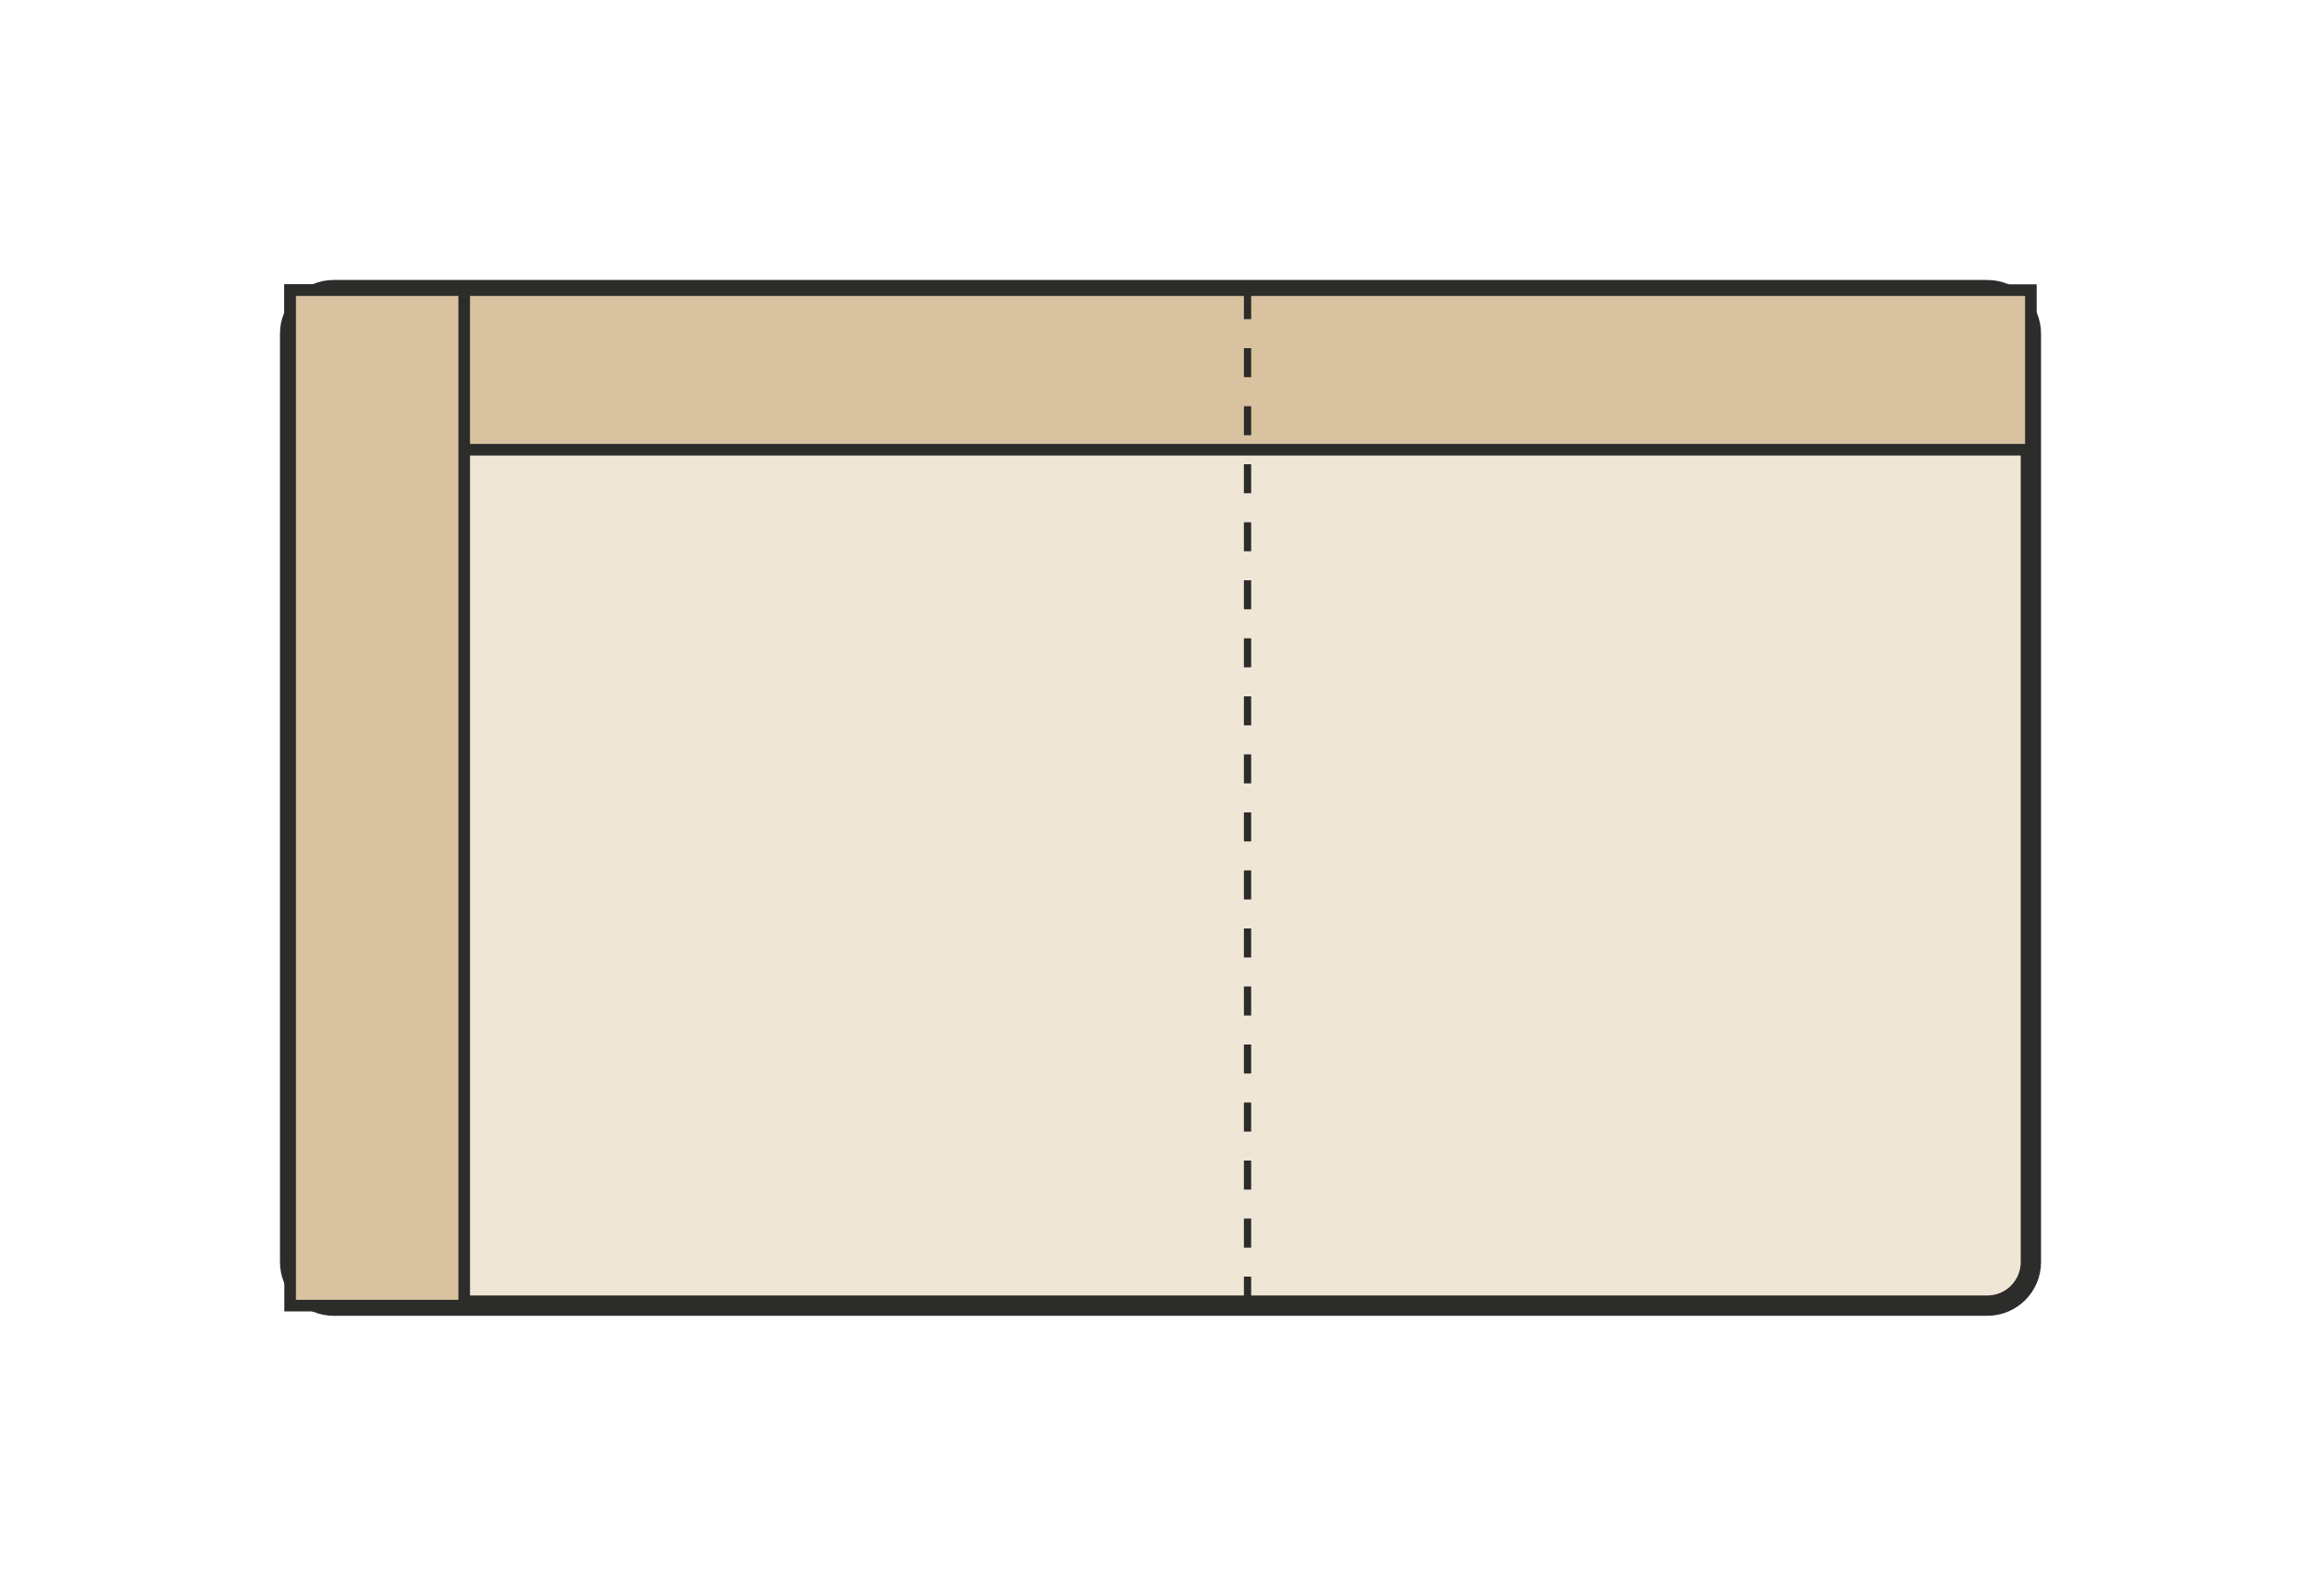
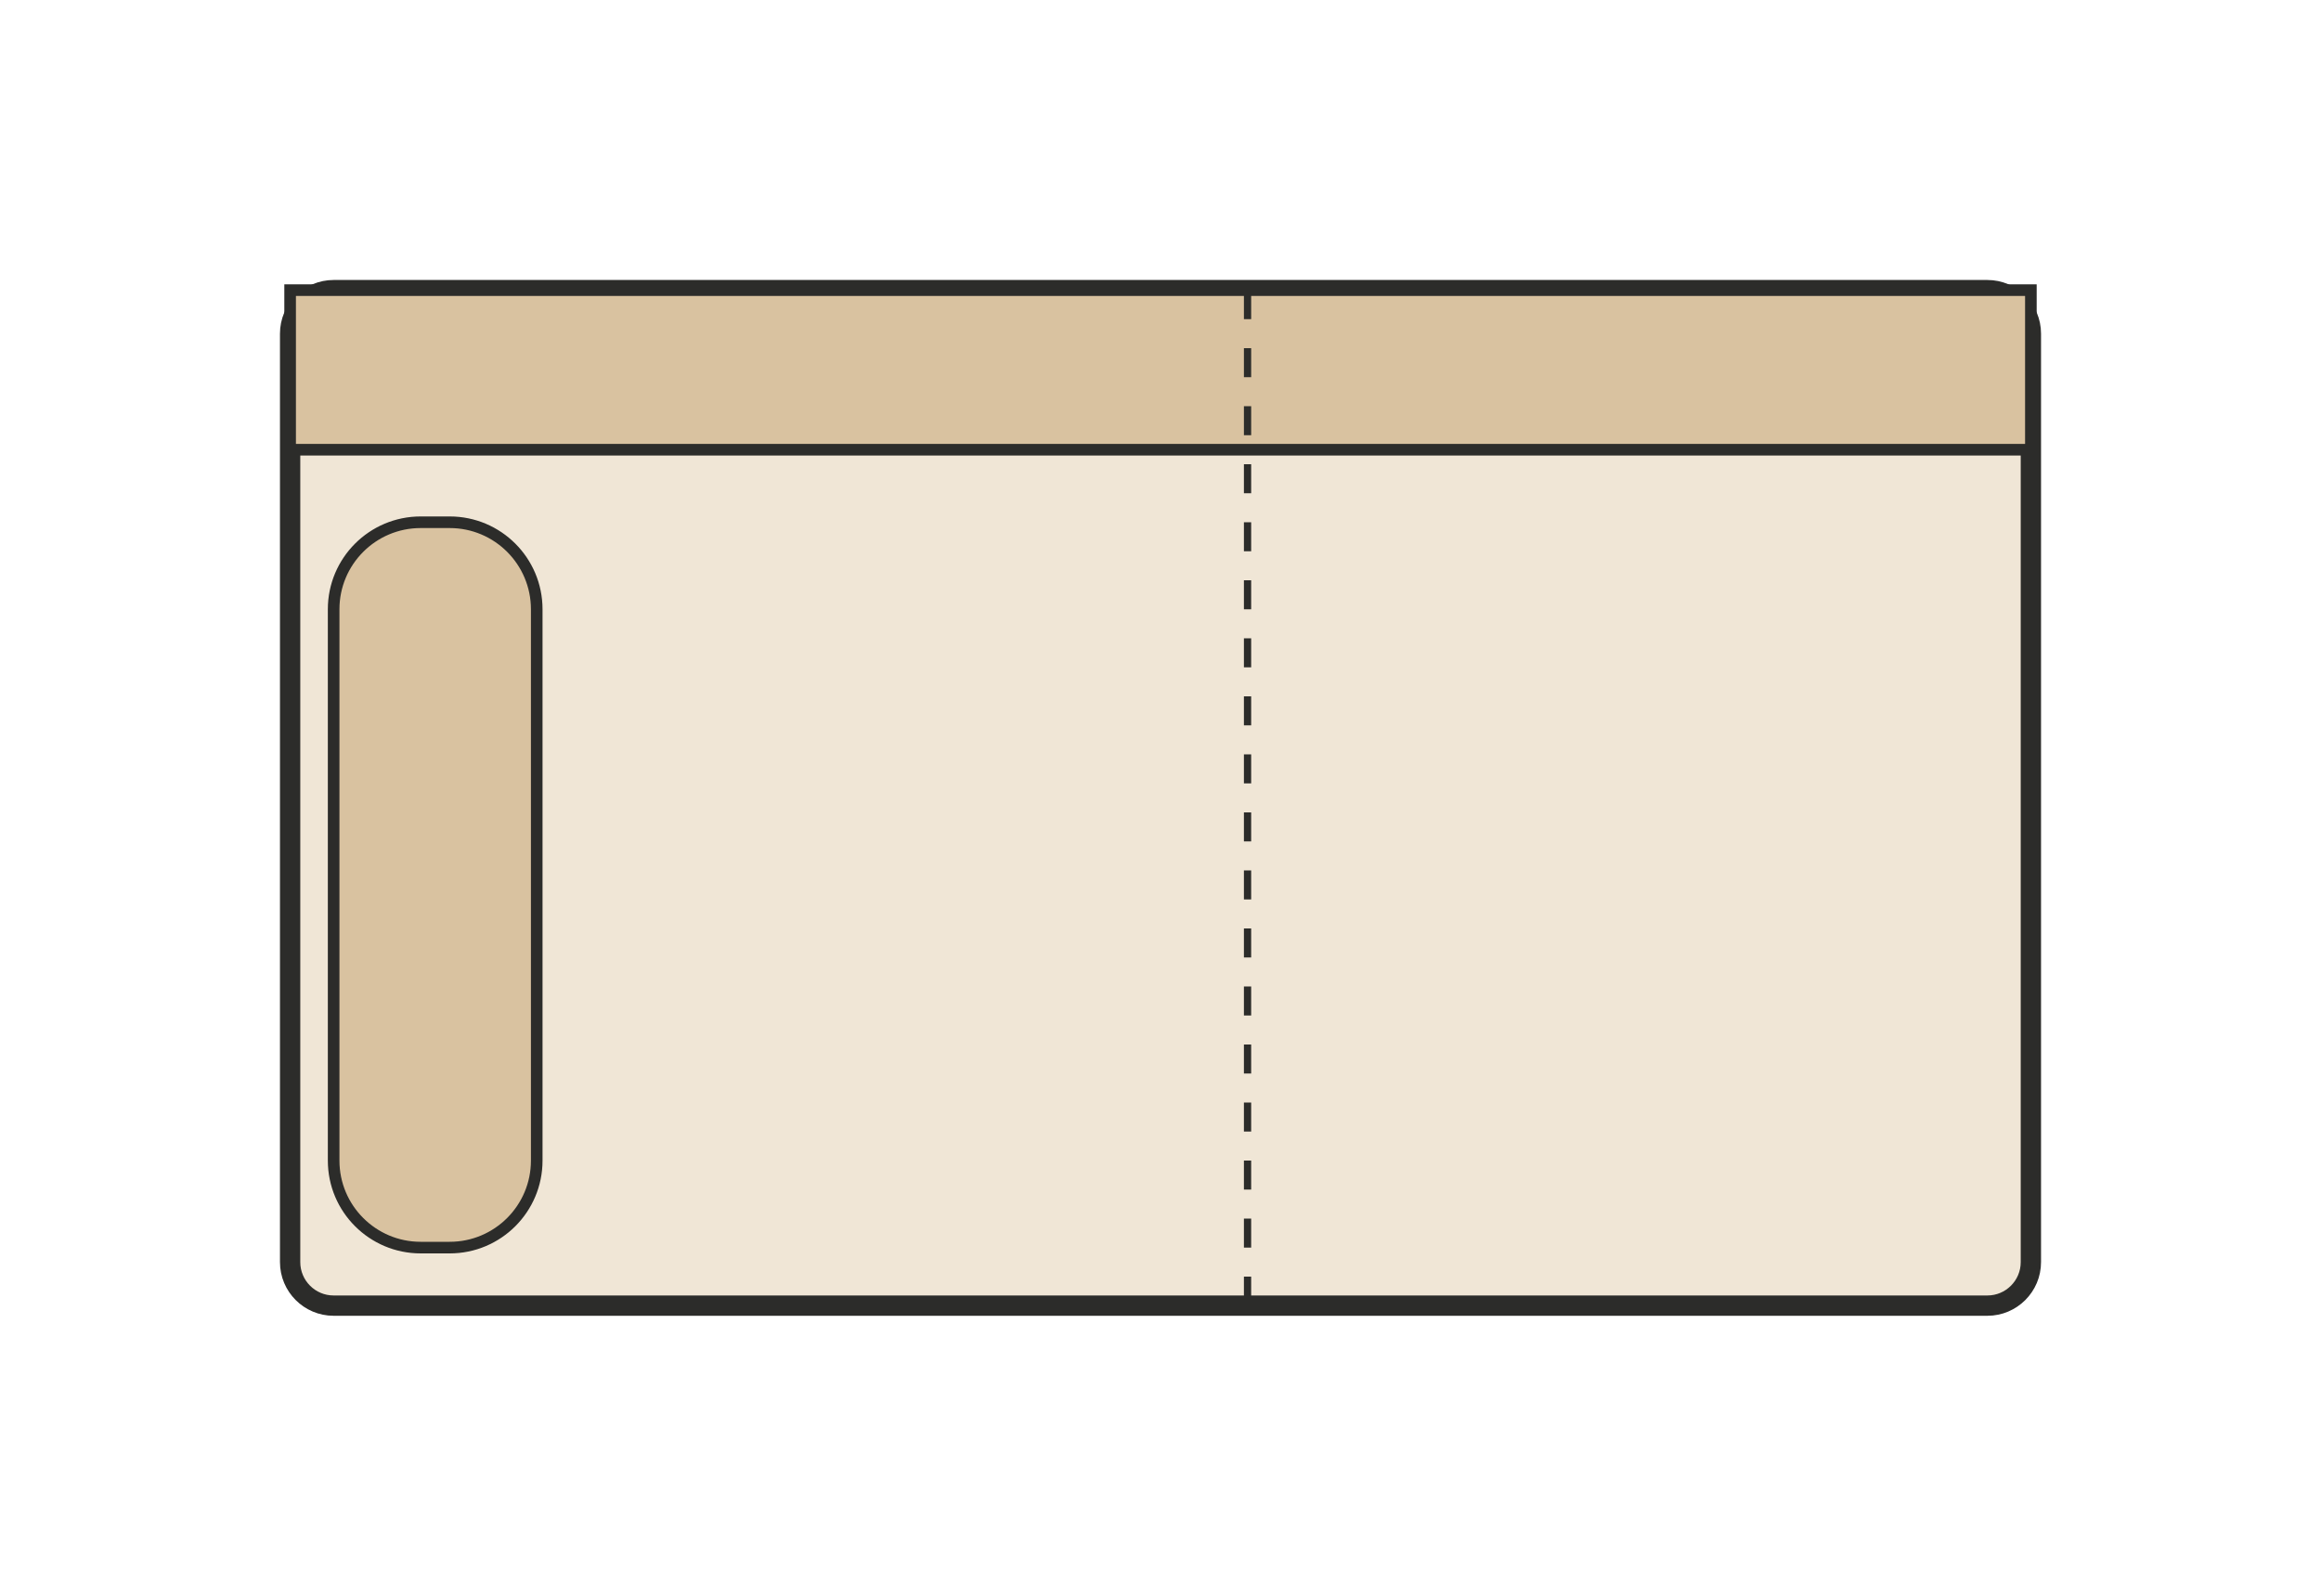
<svg xmlns="http://www.w3.org/2000/svg" viewBox="0 0 160 110" width="160" height="110">
  <g transform="translate(20,20)">
    <rect x="0" y="0" width="120" height="70" rx="3" fill="#F0E6D6" stroke="#2C2C2A" stroke-width="1.4" />
    <rect x="0" y="0" width="120" height="11" fill="#D9C2A0" stroke="#2C2C2A" stroke-width="0.8" />
-     <rect x="0" y="0" width="12" height="70" fill="#D9C2A0" stroke="#2C2C2A" stroke-width="0.8" />
+     <rect x="3" y="16" width="14" height="50" rx="6" fill="#D9C2A0" stroke="#2C2C2A" stroke-width="0.8" />
    <line x1="66" y1="0" x2="66" y2="70" stroke="#2C2C2A" stroke-width="0.5" stroke-dasharray="2,2" />
  </g>
</svg>
